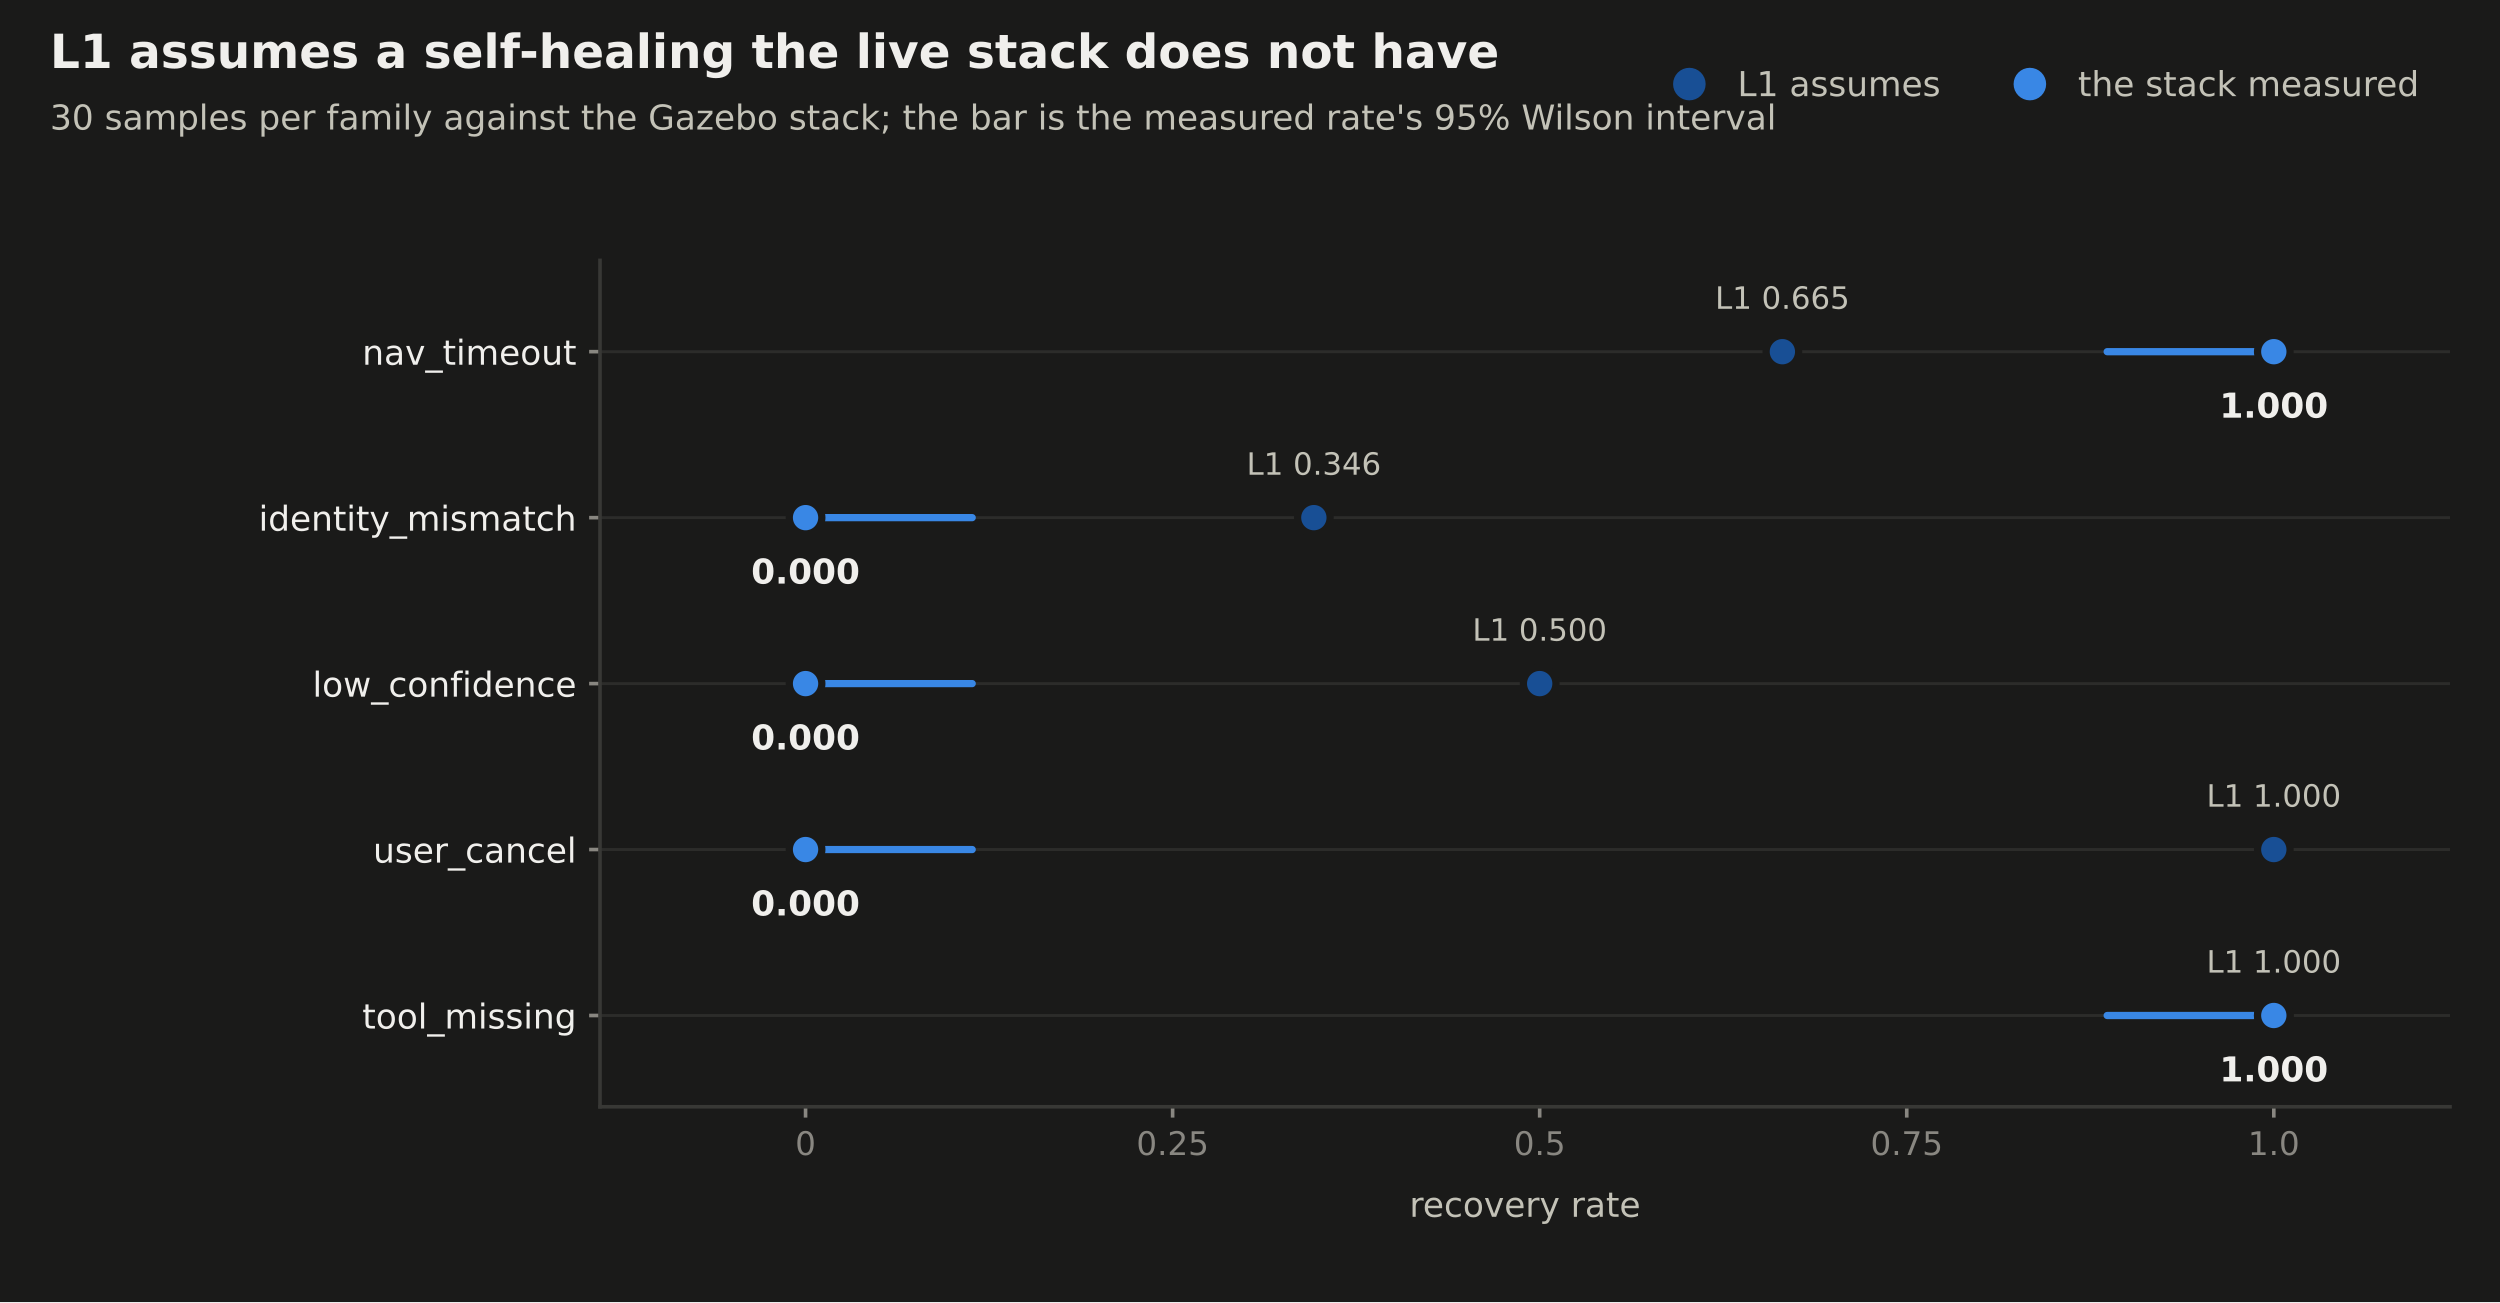
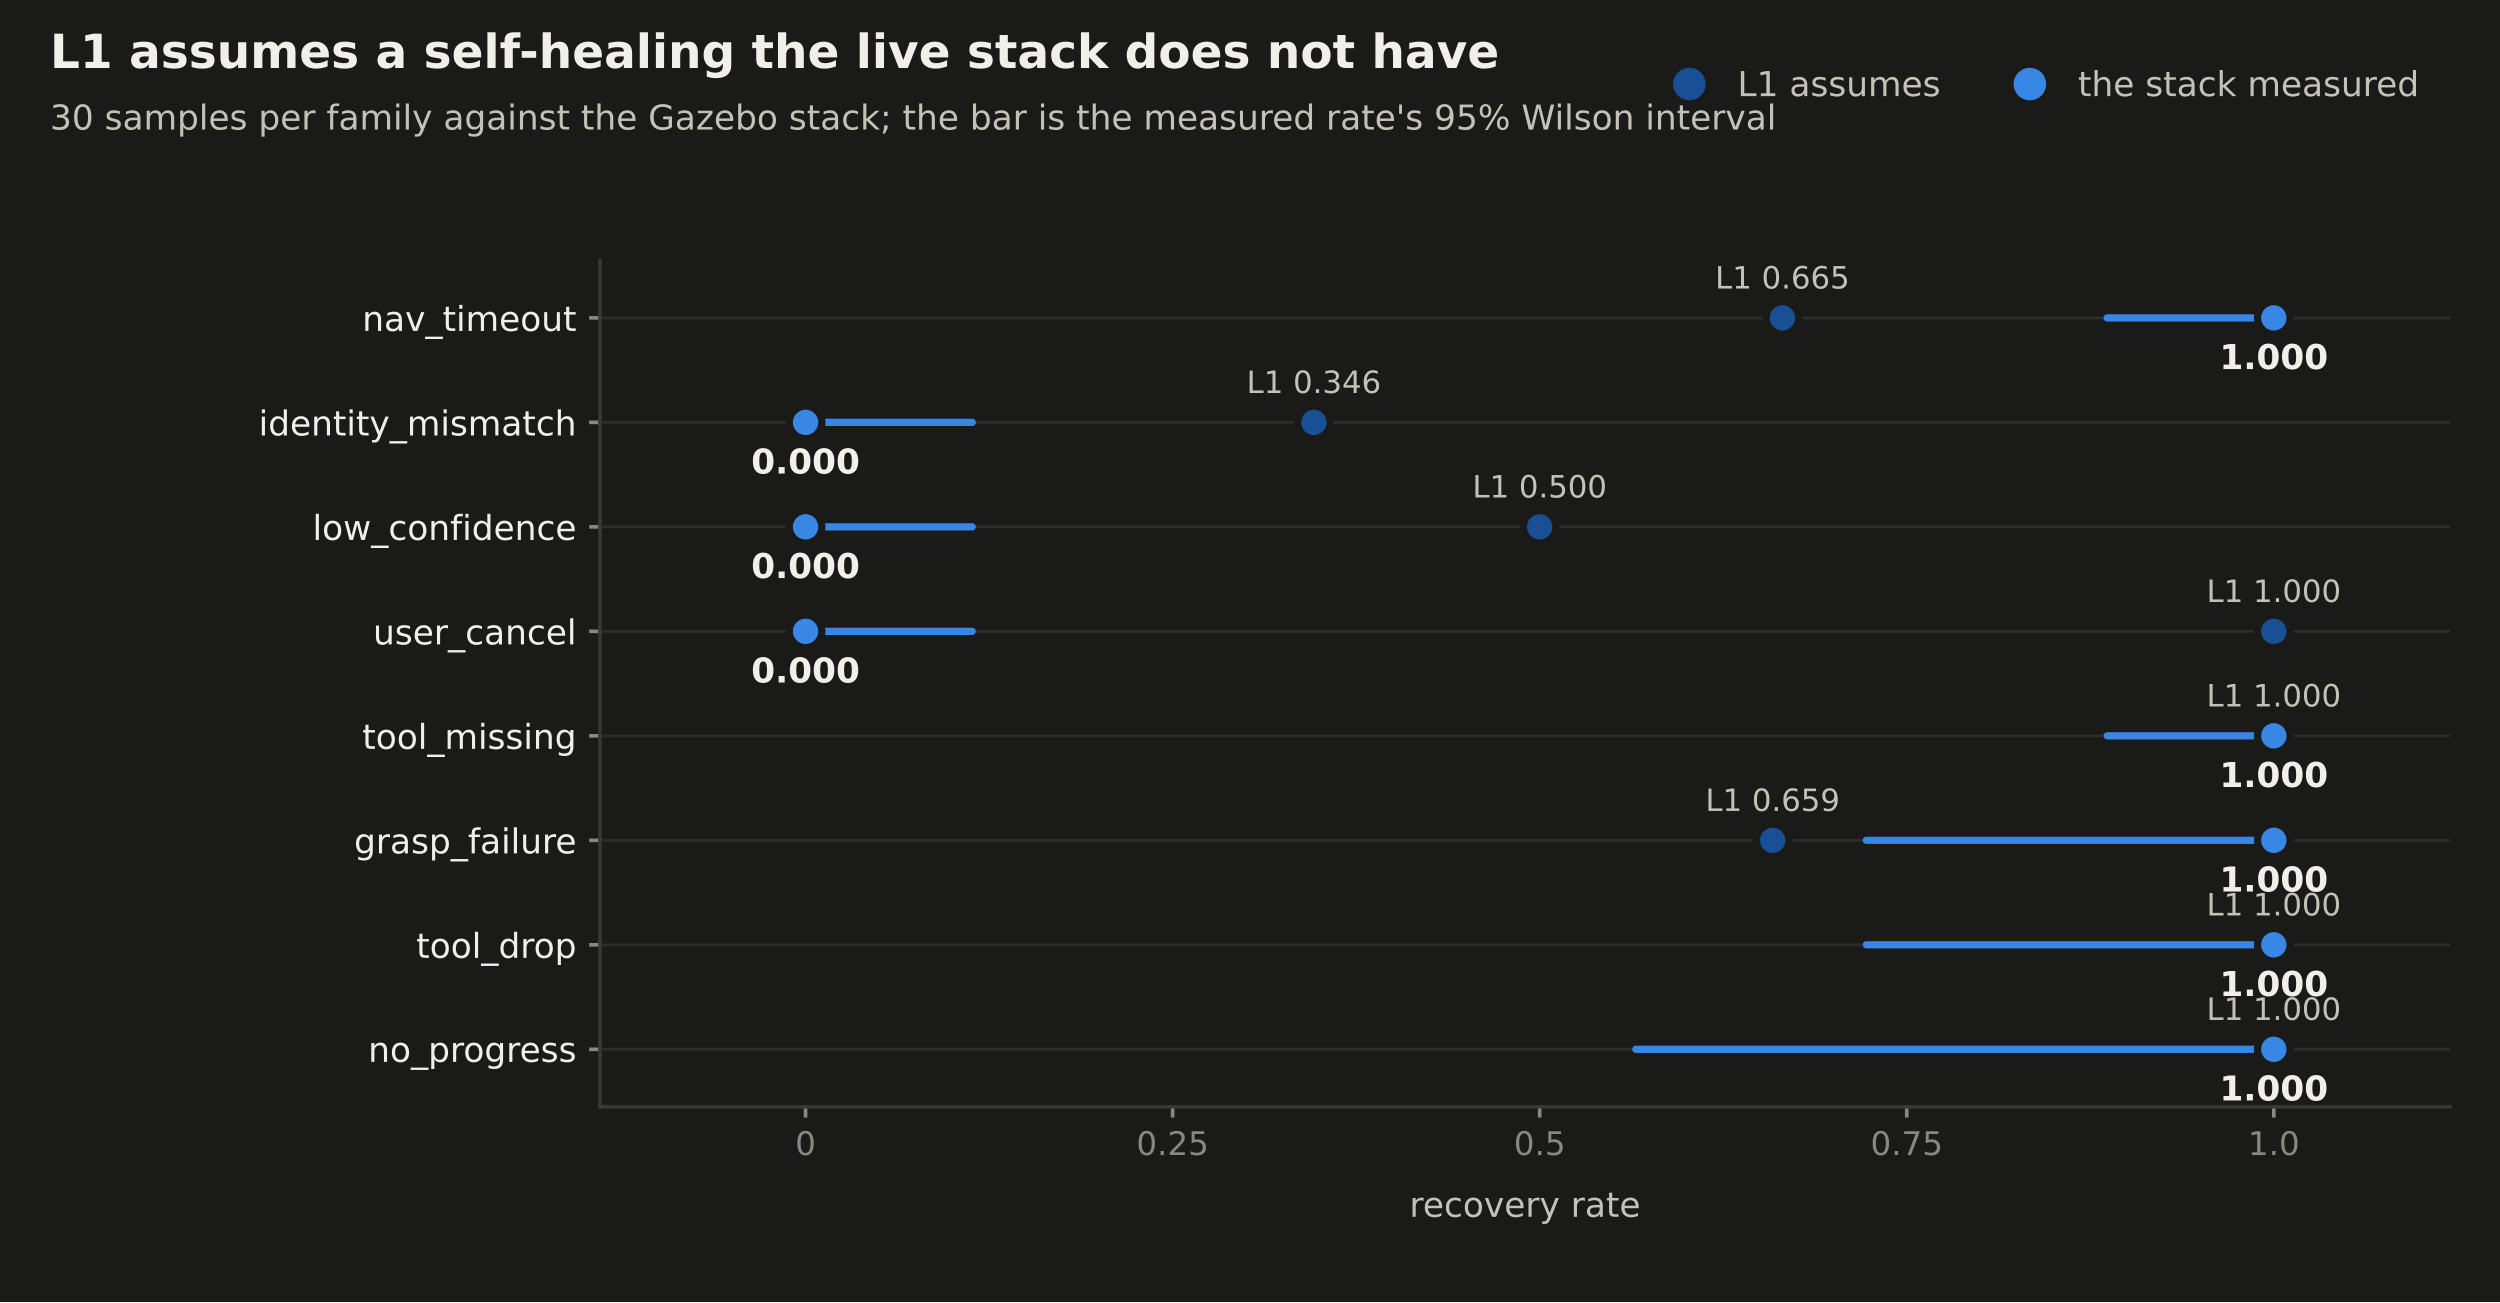
<svg xmlns="http://www.w3.org/2000/svg" xmlns:xlink="http://www.w3.org/1999/xlink" width="691.2pt" height="360pt" viewBox="0 0 691.2 360" version="1.1">
  <defs>
    <style type="text/css">*{stroke-linejoin: round; stroke-linecap: butt}</style>
  </defs>
  <g id="figure_1">
    <g id="patch_1">
      <path d="M 0 360  L 691.2 360  L 691.2 0  L 0 0  z " style="fill: #1a1a19" />
    </g>
    <g id="axes_1">
      <g id="patch_2">
        <path d="M 165.888 306  L 677.376 306  L 677.376 72  L 165.888 72  z " style="fill: #1a1a19" />
      </g>
      <g id="matplotlib.axis_1">
        <g id="xtick_1">
          <g id="line2d_1">
            <defs>
              <path id="m58dc84d5ad" d="M 0 0  L 0 3  " style="stroke: #898781" />
            </defs>
            <g>
              <use xlink:href="#m58dc84d5ad" x="222.72" y="306" style="fill: #898781; stroke: #898781" />
            </g>
          </g>
          <g id="text_1">
            <text style="fill: #898781; font: 9px 'DejaVu Sans'; text-anchor: middle" x="222.72" y="319.339" transform="rotate(-0, 222.72, 319.3386)">0</text>
          </g>
        </g>
        <g id="xtick_2">
          <g id="line2d_2">
            <g>
              <use xlink:href="#m58dc84d5ad" x="324.206" y="306" style="fill: #898781; stroke: #898781" />
            </g>
          </g>
          <g id="text_2">
            <text style="fill: #898781; font: 9px 'DejaVu Sans'; text-anchor: middle" x="324.206" y="319.339" transform="rotate(-0, 324.2057, 319.3386)">0.25</text>
          </g>
        </g>
        <g id="xtick_3">
          <g id="line2d_3">
            <g>
              <use xlink:href="#m58dc84d5ad" x="425.691" y="306" style="fill: #898781; stroke: #898781" />
            </g>
          </g>
          <g id="text_3">
            <text style="fill: #898781; font: 9px 'DejaVu Sans'; text-anchor: middle" x="425.691" y="319.339" transform="rotate(-0, 425.6914, 319.3386)">0.5</text>
          </g>
        </g>
        <g id="xtick_4">
          <g id="line2d_4">
            <g>
              <use xlink:href="#m58dc84d5ad" x="527.177" y="306" style="fill: #898781; stroke: #898781" />
            </g>
          </g>
          <g id="text_4">
            <text style="fill: #898781; font: 9px 'DejaVu Sans'; text-anchor: middle" x="527.177" y="319.339" transform="rotate(-0, 527.1771, 319.3386)">0.75</text>
          </g>
        </g>
        <g id="xtick_5">
          <g id="line2d_5">
            <g>
              <use xlink:href="#m58dc84d5ad" x="628.663" y="306" style="fill: #898781; stroke: #898781" />
            </g>
          </g>
          <g id="text_5">
            <text style="fill: #898781; font: 9px 'DejaVu Sans'; text-anchor: middle" x="628.663" y="319.339" transform="rotate(-0, 628.6629, 319.3386)">1.0</text>
          </g>
        </g>
        <g id="text_6">
          <text style="fill: #c3c2b7; font: 9.5px 'DejaVu Sans'; text-anchor: middle" x="421.632" y="336.429" transform="rotate(-0, 421.632, 336.4288)">recovery rate</text>
        </g>
      </g>
      <g id="matplotlib.axis_2">
        <g id="ytick_1">
          <g id="line2d_6">
-             <path d="M 165.888 280.765  L 677.376 280.765  " clip-path="url(#p1492803157)" style="fill: none; stroke: #2c2c2a; stroke-width: 0.8; stroke-linecap: square" />
+             <path d="M 165.888 290.111  L 677.376 290.111  " clip-path="url(#p1492803157)" style="fill: none; stroke: #2c2c2a; stroke-width: 0.8; stroke-linecap: square" />
          </g>
          <g id="line2d_7">
            <defs>
              <path id="mdd7d7d7f89" d="M 0 0  L -3 0  " style="stroke: #898781" />
            </defs>
            <g>
-               <use xlink:href="#mdd7d7d7f89" x="165.888" y="280.765" style="fill: #898781; stroke: #898781" />
+               <use xlink:href="#mdd7d7d7f89" x="165.888" y="290.111" style="fill: #898781; stroke: #898781" />
            </g>
          </g>
          <g id="text_7">
-             <text style="fill: #f0efec; font: 9.5px 'DejaVu Sans'; text-anchor: end" x="159.388" y="284.374" transform="rotate(-0, 159.388, 284.374)">tool_missing</text>
+             <text style="fill: #f0efec; font: 9.5px 'DejaVu Sans'; text-anchor: end" x="159.388" y="293.588" transform="rotate(-0, 159.388, 293.5883)">no_progress</text>
          </g>
        </g>
        <g id="ytick_2">
          <g id="line2d_8">
-             <path d="M 165.888 234.882  L 677.376 234.882  " clip-path="url(#p1492803157)" style="fill: none; stroke: #2c2c2a; stroke-width: 0.8; stroke-linecap: square" />
+             <path d="M 165.888 261.222  L 677.376 261.222  " clip-path="url(#p1492803157)" style="fill: none; stroke: #2c2c2a; stroke-width: 0.8; stroke-linecap: square" />
          </g>
          <g id="line2d_9">
            <g>
-               <use xlink:href="#mdd7d7d7f89" x="165.888" y="234.882" style="fill: #898781; stroke: #898781" />
+               <use xlink:href="#mdd7d7d7f89" x="165.888" y="261.222" style="fill: #898781; stroke: #898781" />
            </g>
          </g>
          <g id="text_8">
-             <text style="fill: #f0efec; font: 9.5px 'DejaVu Sans'; text-anchor: end" x="159.388" y="238.492" transform="rotate(-0, 159.388, 238.4916)">user_cancel</text>
+             <text style="fill: #f0efec; font: 9.5px 'DejaVu Sans'; text-anchor: end" x="159.388" y="264.831" transform="rotate(-0, 159.388, 264.8315)">tool_drop</text>
          </g>
        </g>
        <g id="ytick_3">
          <g id="line2d_10">
-             <path d="M 165.888 189  L 677.376 189  " clip-path="url(#p1492803157)" style="fill: none; stroke: #2c2c2a; stroke-width: 0.8; stroke-linecap: square" />
+             <path d="M 165.888 232.333  L 677.376 232.333  " clip-path="url(#p1492803157)" style="fill: none; stroke: #2c2c2a; stroke-width: 0.8; stroke-linecap: square" />
          </g>
          <g id="line2d_11">
            <g>
-               <use xlink:href="#mdd7d7d7f89" x="165.888" y="189" style="fill: #898781; stroke: #898781" />
+               <use xlink:href="#mdd7d7d7f89" x="165.888" y="232.333" style="fill: #898781; stroke: #898781" />
            </g>
          </g>
          <g id="text_9">
-             <text style="fill: #f0efec; font: 9.5px 'DejaVu Sans'; text-anchor: end" x="159.388" y="192.609" transform="rotate(-0, 159.388, 192.6093)">low_confidence</text>
+             <text style="fill: #f0efec; font: 9.5px 'DejaVu Sans'; text-anchor: end" x="159.388" y="235.943" transform="rotate(-0, 159.388, 235.9426)">grasp_failure</text>
          </g>
        </g>
        <g id="ytick_4">
          <g id="line2d_12">
-             <path d="M 165.888 143.118  L 677.376 143.118  " clip-path="url(#p1492803157)" style="fill: none; stroke: #2c2c2a; stroke-width: 0.8; stroke-linecap: square" />
+             <path d="M 165.888 203.444  L 677.376 203.444  " clip-path="url(#p1492803157)" style="fill: none; stroke: #2c2c2a; stroke-width: 0.8; stroke-linecap: square" />
          </g>
          <g id="line2d_13">
            <g>
-               <use xlink:href="#mdd7d7d7f89" x="165.888" y="143.118" style="fill: #898781; stroke: #898781" />
+               <use xlink:href="#mdd7d7d7f89" x="165.888" y="203.444" style="fill: #898781; stroke: #898781" />
            </g>
          </g>
          <g id="text_10">
-             <text style="fill: #f0efec; font: 9.5px 'DejaVu Sans'; text-anchor: end" x="159.388" y="146.727" transform="rotate(-0, 159.388, 146.7269)">identity_mismatch</text>
+             <text style="fill: #f0efec; font: 9.5px 'DejaVu Sans'; text-anchor: end" x="159.388" y="207.054" transform="rotate(-0, 159.388, 207.0537)">tool_missing</text>
          </g>
        </g>
        <g id="ytick_5">
          <g id="line2d_14">
-             <path d="M 165.888 97.235  L 677.376 97.235  " clip-path="url(#p1492803157)" style="fill: none; stroke: #2c2c2a; stroke-width: 0.8; stroke-linecap: square" />
+             <path d="M 165.888 174.556  L 677.376 174.556  " clip-path="url(#p1492803157)" style="fill: none; stroke: #2c2c2a; stroke-width: 0.8; stroke-linecap: square" />
          </g>
          <g id="line2d_15">
            <g>
-               <use xlink:href="#mdd7d7d7f89" x="165.888" y="97.235" style="fill: #898781; stroke: #898781" />
+               <use xlink:href="#mdd7d7d7f89" x="165.888" y="174.556" style="fill: #898781; stroke: #898781" />
            </g>
          </g>
          <g id="text_11">
-             <text style="fill: #f0efec; font: 9.5px 'DejaVu Sans'; text-anchor: end" x="159.388" y="100.845" transform="rotate(-0, 159.388, 100.8446)">nav_timeout</text>
-           </g>
-         </g>
-       </g>
-       <g id="line2d_16">
-         <path d="M 582.588 280.765  L 628.663 280.765  " clip-path="url(#p1492803157)" style="fill: none; stroke: #3987e5; stroke-width: 2; stroke-linecap: round" />
-       </g>
-       <g id="line2d_17">
-         <path d="M 222.72 234.882  L 268.795 234.882  " clip-path="url(#p1492803157)" style="fill: none; stroke: #3987e5; stroke-width: 2; stroke-linecap: round" />
-       </g>
-       <g id="line2d_18">
-         <path d="M 222.72 189  L 268.795 189  " clip-path="url(#p1492803157)" style="fill: none; stroke: #3987e5; stroke-width: 2; stroke-linecap: round" />
-       </g>
-       <g id="line2d_19">
-         <path d="M 222.72 143.118  L 268.795 143.118  " clip-path="url(#p1492803157)" style="fill: none; stroke: #3987e5; stroke-width: 2; stroke-linecap: round" />
-       </g>
-       <g id="line2d_20">
-         <path d="M 582.588 97.235  L 628.663 97.235  " clip-path="url(#p1492803157)" style="fill: none; stroke: #3987e5; stroke-width: 2; stroke-linecap: round" />
+             <text style="fill: #f0efec; font: 9.5px 'DejaVu Sans'; text-anchor: end" x="159.388" y="178.165" transform="rotate(-0, 159.388, 178.1648)">user_cancel</text>
+           </g>
+         </g>
+         <g id="ytick_6">
+           <g id="line2d_16">
+             <path d="M 165.888 145.667  L 677.376 145.667  " clip-path="url(#p1492803157)" style="fill: none; stroke: #2c2c2a; stroke-width: 0.8; stroke-linecap: square" />
+           </g>
+           <g id="line2d_17">
+             <g>
+               <use xlink:href="#mdd7d7d7f89" x="165.888" y="145.667" style="fill: #898781; stroke: #898781" />
+             </g>
+           </g>
+           <g id="text_12">
+             <text style="fill: #f0efec; font: 9.5px 'DejaVu Sans'; text-anchor: end" x="159.388" y="149.276" transform="rotate(-0, 159.388, 149.2759)">low_confidence</text>
+           </g>
+         </g>
+         <g id="ytick_7">
+           <g id="line2d_18">
+             <path d="M 165.888 116.778  L 677.376 116.778  " clip-path="url(#p1492803157)" style="fill: none; stroke: #2c2c2a; stroke-width: 0.8; stroke-linecap: square" />
+           </g>
+           <g id="line2d_19">
+             <g>
+               <use xlink:href="#mdd7d7d7f89" x="165.888" y="116.778" style="fill: #898781; stroke: #898781" />
+             </g>
+           </g>
+           <g id="text_13">
+             <text style="fill: #f0efec; font: 9.5px 'DejaVu Sans'; text-anchor: end" x="159.388" y="120.387" transform="rotate(-0, 159.388, 120.387)">identity_mismatch</text>
+           </g>
+         </g>
+         <g id="ytick_8">
+           <g id="line2d_20">
+             <path d="M 165.888 87.889  L 677.376 87.889  " clip-path="url(#p1492803157)" style="fill: none; stroke: #2c2c2a; stroke-width: 0.8; stroke-linecap: square" />
+           </g>
+           <g id="line2d_21">
+             <g>
+               <use xlink:href="#mdd7d7d7f89" x="165.888" y="87.889" style="fill: #898781; stroke: #898781" />
+             </g>
+           </g>
+           <g id="text_14">
+             <text style="fill: #f0efec; font: 9.5px 'DejaVu Sans'; text-anchor: end" x="159.388" y="91.498" transform="rotate(-0, 159.388, 91.49815)">nav_timeout</text>
+           </g>
+         </g>
+       </g>
+       <g id="line2d_22">
+         <path d="M 452.281 290.111  L 628.663 290.111  " clip-path="url(#p1492803157)" style="fill: none; stroke: #3987e5; stroke-width: 2; stroke-linecap: round" />
+       </g>
+       <g id="line2d_23">
+         <path d="M 516.014 261.222  L 628.663 261.222  " clip-path="url(#p1492803157)" style="fill: none; stroke: #3987e5; stroke-width: 2; stroke-linecap: round" />
+       </g>
+       <g id="line2d_24">
+         <path d="M 516.014 232.333  L 628.663 232.333  " clip-path="url(#p1492803157)" style="fill: none; stroke: #3987e5; stroke-width: 2; stroke-linecap: round" />
+       </g>
+       <g id="line2d_25">
+         <path d="M 582.588 203.444  L 628.663 203.444  " clip-path="url(#p1492803157)" style="fill: none; stroke: #3987e5; stroke-width: 2; stroke-linecap: round" />
+       </g>
+       <g id="line2d_26">
+         <path d="M 222.72 174.556  L 268.795 174.556  " clip-path="url(#p1492803157)" style="fill: none; stroke: #3987e5; stroke-width: 2; stroke-linecap: round" />
+       </g>
+       <g id="line2d_27">
+         <path d="M 222.72 145.667  L 268.795 145.667  " clip-path="url(#p1492803157)" style="fill: none; stroke: #3987e5; stroke-width: 2; stroke-linecap: round" />
+       </g>
+       <g id="line2d_28">
+         <path d="M 222.72 116.778  L 268.795 116.778  " clip-path="url(#p1492803157)" style="fill: none; stroke: #3987e5; stroke-width: 2; stroke-linecap: round" />
+       </g>
+       <g id="line2d_29">
+         <path d="M 582.588 87.889  L 628.663 87.889  " clip-path="url(#p1492803157)" style="fill: none; stroke: #3987e5; stroke-width: 2; stroke-linecap: round" />
      </g>
      <g id="patch_3">
        <path d="M 165.888 306  L 165.888 72  " style="fill: none; stroke: #383835; stroke-linejoin: miter; stroke-linecap: square" />
      </g>
      <g id="patch_4">
        <path d="M 165.888 306  L 677.376 306  " style="fill: none; stroke: #383835; stroke-linejoin: miter; stroke-linecap: square" />
      </g>
-       <g id="line2d_21">
+       <g id="line2d_30">
        <defs>
          <path id="m9e3b6946f6" d="M 0 4.5  C 1.193 4.5 2.338 4.026 3.182 3.182  C 4.026 2.338 4.5 1.193 4.5 0  C 4.5 -1.193 4.026 -2.338 3.182 -3.182  C 2.338 -4.026 1.193 -4.5 0 -4.5  C -1.193 -4.5 -2.338 -4.026 -3.182 -3.182  C -4.026 -2.338 -4.5 -1.193 -4.5 0  C -4.5 1.193 -4.026 2.338 -3.182 3.182  C -2.338 4.026 -1.193 4.5 0 4.5  z " style="stroke: #1a1a19; stroke-width: 2" />
        </defs>
        <g clip-path="url(#p1492803157)">
-           <use xlink:href="#m9e3b6946f6" x="628.663" y="280.765" style="fill: #184f95; stroke: #1a1a19; stroke-width: 2" />
-         </g>
-       </g>
-       <g id="text_12">
-         <text style="fill: #c3c2b7; font: 8.5px 'DejaVu Sans'; text-anchor: middle" x="628.663" y="268.903" transform="rotate(-0, 628.6629, 268.9029)">L1 1.000</text>
-       </g>
-       <g id="text_13">
-         <text style="fill: #f0efec; font: 700 9.5px 'DejaVu Sans'; text-anchor: middle" x="628.663" y="298.995" transform="rotate(-0, 628.6629, 298.995)">1.000</text>
-       </g>
-       <g id="line2d_22">
-         <g clip-path="url(#p1492803157)">
-           <use xlink:href="#m9e3b6946f6" x="628.663" y="234.882" style="fill: #184f95; stroke: #1a1a19; stroke-width: 2" />
-         </g>
-       </g>
-       <g id="text_14">
-         <text style="fill: #c3c2b7; font: 8.5px 'DejaVu Sans'; text-anchor: middle" x="628.663" y="223.021" transform="rotate(-0, 628.6629, 223.0205)">L1 1.000</text>
+           <use xlink:href="#m9e3b6946f6" x="628.663" y="290.111" style="fill: #184f95; stroke: #1a1a19; stroke-width: 2" />
+         </g>
      </g>
      <g id="text_15">
-         <text style="fill: #f0efec; font: 700 9.5px 'DejaVu Sans'; text-anchor: middle" x="222.72" y="253.113" transform="rotate(-0, 222.72, 253.1126)">0.000</text>
-       </g>
-       <g id="line2d_23">
-         <g clip-path="url(#p1492803157)">
-           <use xlink:href="#m9e3b6946f6" x="425.691" y="189" style="fill: #184f95; stroke: #1a1a19; stroke-width: 2" />
-         </g>
+         <text style="fill: #c3c2b7; font: 8.5px 'DejaVu Sans'; text-anchor: middle" x="628.663" y="281.988" transform="rotate(-0, 628.6629, 281.9878)">L1 1.000</text>
      </g>
      <g id="text_16">
-         <text style="fill: #c3c2b7; font: 8.5px 'DejaVu Sans'; text-anchor: middle" x="425.691" y="177.138" transform="rotate(-0, 425.6914, 177.1381)">L1 0.500</text>
+         <text style="fill: #f0efec; font: 700 9.5px 'DejaVu Sans'; text-anchor: middle" x="628.663" y="304.263" transform="rotate(-0, 628.6629, 304.263)">1.000</text>
+       </g>
+       <g id="line2d_31">
+         <g clip-path="url(#p1492803157)">
+           <use xlink:href="#m9e3b6946f6" x="628.663" y="261.222" style="fill: #184f95; stroke: #1a1a19; stroke-width: 2" />
+         </g>
      </g>
      <g id="text_17">
-         <text style="fill: #f0efec; font: 700 9.5px 'DejaVu Sans'; text-anchor: middle" x="222.72" y="207.23" transform="rotate(-0, 222.72, 207.2303)">0.000</text>
-       </g>
-       <g id="line2d_24">
-         <g clip-path="url(#p1492803157)">
-           <use xlink:href="#m9e3b6946f6" x="363.257" y="143.118" style="fill: #184f95; stroke: #1a1a19; stroke-width: 2" />
-         </g>
+         <text style="fill: #c3c2b7; font: 8.5px 'DejaVu Sans'; text-anchor: middle" x="628.663" y="253.099" transform="rotate(-0, 628.6629, 253.0989)">L1 1.000</text>
      </g>
      <g id="text_18">
-         <text style="fill: #c3c2b7; font: 8.5px 'DejaVu Sans'; text-anchor: middle" x="363.257" y="131.256" transform="rotate(-0, 363.2574, 131.2558)">L1 0.346</text>
+         <text style="fill: #f0efec; font: 700 9.5px 'DejaVu Sans'; text-anchor: middle" x="628.663" y="275.374" transform="rotate(-0, 628.6629, 275.3741)">1.000</text>
+       </g>
+       <g id="line2d_32">
+         <g clip-path="url(#p1492803157)">
+           <use xlink:href="#m9e3b6946f6" x="490.115" y="232.333" style="fill: #184f95; stroke: #1a1a19; stroke-width: 2" />
+         </g>
      </g>
      <g id="text_19">
-         <text style="fill: #f0efec; font: 700 9.5px 'DejaVu Sans'; text-anchor: middle" x="222.72" y="161.348" transform="rotate(-0, 222.72, 161.3479)">0.000</text>
-       </g>
-       <g id="line2d_25">
-         <g clip-path="url(#p1492803157)">
-           <use xlink:href="#m9e3b6946f6" x="492.794" y="97.235" style="fill: #184f95; stroke: #1a1a19; stroke-width: 2" />
-         </g>
+         <text style="fill: #c3c2b7; font: 8.5px 'DejaVu Sans'; text-anchor: middle" x="490.115" y="224.21" transform="rotate(-0, 490.1146, 224.21)">L1 0.659</text>
      </g>
      <g id="text_20">
-         <text style="fill: #c3c2b7; font: 8.5px 'DejaVu Sans'; text-anchor: middle" x="492.794" y="85.373" transform="rotate(-0, 492.7938, 85.37344)">L1 0.665</text>
+         <text style="fill: #f0efec; font: 700 9.5px 'DejaVu Sans'; text-anchor: middle" x="628.663" y="246.485" transform="rotate(-0, 628.6629, 246.4852)">1.000</text>
+       </g>
+       <g id="line2d_33">
+         <g clip-path="url(#p1492803157)">
+           <use xlink:href="#m9e3b6946f6" x="628.663" y="203.444" style="fill: #184f95; stroke: #1a1a19; stroke-width: 2" />
+         </g>
      </g>
      <g id="text_21">
-         <text style="fill: #f0efec; font: 700 9.5px 'DejaVu Sans'; text-anchor: middle" x="628.663" y="115.466" transform="rotate(-0, 628.6629, 115.4656)">1.000</text>
-       </g>
-       <g id="line2d_26">
+         <text style="fill: #c3c2b7; font: 8.5px 'DejaVu Sans'; text-anchor: middle" x="628.663" y="195.321" transform="rotate(-0, 628.6629, 195.3212)">L1 1.000</text>
+       </g>
+       <g id="text_22">
+         <text style="fill: #f0efec; font: 700 9.5px 'DejaVu Sans'; text-anchor: middle" x="628.663" y="217.596" transform="rotate(-0, 628.6629, 217.5963)">1.000</text>
+       </g>
+       <g id="line2d_34">
+         <g clip-path="url(#p1492803157)">
+           <use xlink:href="#m9e3b6946f6" x="628.663" y="174.556" style="fill: #184f95; stroke: #1a1a19; stroke-width: 2" />
+         </g>
+       </g>
+       <g id="text_23">
+         <text style="fill: #c3c2b7; font: 8.5px 'DejaVu Sans'; text-anchor: middle" x="628.663" y="166.432" transform="rotate(-0, 628.6629, 166.4323)">L1 1.000</text>
+       </g>
+       <g id="text_24">
+         <text style="fill: #f0efec; font: 700 9.5px 'DejaVu Sans'; text-anchor: middle" x="222.72" y="188.707" transform="rotate(-0, 222.72, 188.7074)">0.000</text>
+       </g>
+       <g id="line2d_35">
+         <g clip-path="url(#p1492803157)">
+           <use xlink:href="#m9e3b6946f6" x="425.691" y="145.667" style="fill: #184f95; stroke: #1a1a19; stroke-width: 2" />
+         </g>
+       </g>
+       <g id="text_25">
+         <text style="fill: #c3c2b7; font: 8.5px 'DejaVu Sans'; text-anchor: middle" x="425.691" y="137.543" transform="rotate(-0, 425.6914, 137.5434)">L1 0.500</text>
+       </g>
+       <g id="text_26">
+         <text style="fill: #f0efec; font: 700 9.5px 'DejaVu Sans'; text-anchor: middle" x="222.72" y="159.819" transform="rotate(-0, 222.72, 159.8185)">0.000</text>
+       </g>
+       <g id="line2d_36">
+         <g clip-path="url(#p1492803157)">
+           <use xlink:href="#m9e3b6946f6" x="363.257" y="116.778" style="fill: #184f95; stroke: #1a1a19; stroke-width: 2" />
+         </g>
+       </g>
+       <g id="text_27">
+         <text style="fill: #c3c2b7; font: 8.5px 'DejaVu Sans'; text-anchor: middle" x="363.257" y="108.654" transform="rotate(-0, 363.2574, 108.6545)">L1 0.346</text>
+       </g>
+       <g id="text_28">
+         <text style="fill: #f0efec; font: 700 9.5px 'DejaVu Sans'; text-anchor: middle" x="222.72" y="130.93" transform="rotate(-0, 222.72, 130.9296)">0.000</text>
+       </g>
+       <g id="line2d_37">
+         <g clip-path="url(#p1492803157)">
+           <use xlink:href="#m9e3b6946f6" x="492.794" y="87.889" style="fill: #184f95; stroke: #1a1a19; stroke-width: 2" />
+         </g>
+       </g>
+       <g id="text_29">
+         <text style="fill: #c3c2b7; font: 8.5px 'DejaVu Sans'; text-anchor: middle" x="492.794" y="79.766" transform="rotate(-0, 492.7938, 79.7656)">L1 0.665</text>
+       </g>
+       <g id="text_30">
+         <text style="fill: #f0efec; font: 700 9.5px 'DejaVu Sans'; text-anchor: middle" x="628.663" y="102.041" transform="rotate(-0, 628.6629, 102.0407)">1.000</text>
+       </g>
+       <g id="line2d_38">
        <defs>
          <path id="m4d05bdad6f" d="M 0 4.5  C 1.193 4.5 2.338 4.026 3.182 3.182  C 4.026 2.338 4.5 1.193 4.5 0  C 4.5 -1.193 4.026 -2.338 3.182 -3.182  C 2.338 -4.026 1.193 -4.5 0 -4.5  C -1.193 -4.5 -2.338 -4.026 -3.182 -3.182  C -4.026 -2.338 -4.5 -1.193 -4.5 0  C -4.5 1.193 -4.026 2.338 -3.182 3.182  C -2.338 4.026 -1.193 4.5 0 4.5  z " style="stroke: #1a1a19; stroke-width: 2" />
        </defs>
        <g clip-path="url(#p1492803157)">
-           <use xlink:href="#m4d05bdad6f" x="628.663" y="280.765" style="fill: #3987e5; stroke: #1a1a19; stroke-width: 2" />
-         </g>
-       </g>
-       <g id="line2d_27">
-         <g clip-path="url(#p1492803157)">
-           <use xlink:href="#m4d05bdad6f" x="222.72" y="234.882" style="fill: #3987e5; stroke: #1a1a19; stroke-width: 2" />
-         </g>
-       </g>
-       <g id="line2d_28">
-         <g clip-path="url(#p1492803157)">
-           <use xlink:href="#m4d05bdad6f" x="222.72" y="189" style="fill: #3987e5; stroke: #1a1a19; stroke-width: 2" />
-         </g>
-       </g>
-       <g id="line2d_29">
-         <g clip-path="url(#p1492803157)">
-           <use xlink:href="#m4d05bdad6f" x="222.72" y="143.118" style="fill: #3987e5; stroke: #1a1a19; stroke-width: 2" />
-         </g>
-       </g>
-       <g id="line2d_30">
-         <g clip-path="url(#p1492803157)">
-           <use xlink:href="#m4d05bdad6f" x="628.663" y="97.235" style="fill: #3987e5; stroke: #1a1a19; stroke-width: 2" />
-         </g>
-       </g>
-     </g>
-     <g id="text_22">
+           <use xlink:href="#m4d05bdad6f" x="628.663" y="290.111" style="fill: #3987e5; stroke: #1a1a19; stroke-width: 2" />
+         </g>
+       </g>
+       <g id="line2d_39">
+         <g clip-path="url(#p1492803157)">
+           <use xlink:href="#m4d05bdad6f" x="628.663" y="261.222" style="fill: #3987e5; stroke: #1a1a19; stroke-width: 2" />
+         </g>
+       </g>
+       <g id="line2d_40">
+         <g clip-path="url(#p1492803157)">
+           <use xlink:href="#m4d05bdad6f" x="628.663" y="232.333" style="fill: #3987e5; stroke: #1a1a19; stroke-width: 2" />
+         </g>
+       </g>
+       <g id="line2d_41">
+         <g clip-path="url(#p1492803157)">
+           <use xlink:href="#m4d05bdad6f" x="628.663" y="203.444" style="fill: #3987e5; stroke: #1a1a19; stroke-width: 2" />
+         </g>
+       </g>
+       <g id="line2d_42">
+         <g clip-path="url(#p1492803157)">
+           <use xlink:href="#m4d05bdad6f" x="222.72" y="174.556" style="fill: #3987e5; stroke: #1a1a19; stroke-width: 2" />
+         </g>
+       </g>
+       <g id="line2d_43">
+         <g clip-path="url(#p1492803157)">
+           <use xlink:href="#m4d05bdad6f" x="222.72" y="145.667" style="fill: #3987e5; stroke: #1a1a19; stroke-width: 2" />
+         </g>
+       </g>
+       <g id="line2d_44">
+         <g clip-path="url(#p1492803157)">
+           <use xlink:href="#m4d05bdad6f" x="222.72" y="116.778" style="fill: #3987e5; stroke: #1a1a19; stroke-width: 2" />
+         </g>
+       </g>
+       <g id="line2d_45">
+         <g clip-path="url(#p1492803157)">
+           <use xlink:href="#m4d05bdad6f" x="628.663" y="87.889" style="fill: #3987e5; stroke: #1a1a19; stroke-width: 2" />
+         </g>
+       </g>
+     </g>
+     <g id="text_31">
      <text style="fill: #f0efec; font: 700 13px 'DejaVu Sans'; text-anchor: start" x="13.824" y="18.795" transform="rotate(-0, 13.824, 18.79484)">L1 assumes a self-healing the live stack does not have</text>
    </g>
-     <g id="text_23">
+     <g id="text_32">
      <text style="fill: #c3c2b7; font: 9.5px 'DejaVu Sans'; text-anchor: start" x="13.824" y="35.824" transform="rotate(-0, 13.824, 35.8243)">30 samples per family against the Gazebo stack; the bar is the measured rate's 95% Wilson interval</text>
    </g>
    <g id="legend_1">
-       <g id="line2d_31">
+       <g id="line2d_46">
        <defs>
          <path id="m84862eef2f" d="M 0 4  C 1.061 4 2.078 3.579 2.828 2.828  C 3.579 2.078 4 1.061 4 0  C 4 -1.061 3.579 -2.078 2.828 -2.828  C 2.078 -3.579 1.061 -4 0 -4  C -1.061 -4 -2.078 -3.579 -2.828 -2.828  C -3.579 -2.078 -4 -1.061 -4 0  C -4 1.061 -3.579 2.078 -2.828 2.828  C -2.078 3.579 -1.061 4 0 4  z " style="stroke: #184f95" />
        </defs>
        <g>
          <use xlink:href="#m84862eef2f" x="467.074" y="23.244" style="fill: #184f95; stroke: #184f95" />
        </g>
      </g>
-       <g id="text_24">
+       <g id="text_33">
        <text style="fill: #c3c2b7; font: 9.5px 'DejaVu Sans'; text-anchor: start" x="480.374" y="26.569" transform="rotate(-0, 480.3742, 26.56852)">L1 assumes</text>
      </g>
-       <g id="line2d_32">
+       <g id="line2d_47">
        <defs>
          <path id="mbff9ee7b40" d="M 0 4  C 1.061 4 2.078 3.579 2.828 2.828  C 3.579 2.078 4 1.061 4 0  C 4 -1.061 3.579 -2.078 2.828 -2.828  C 2.078 -3.579 1.061 -4 0 -4  C -1.061 -4 -2.078 -3.579 -2.828 -2.828  C -3.579 -2.078 -4 -1.061 -4 0  C -4 1.061 -3.579 2.078 -2.828 2.828  C -2.078 3.579 -1.061 4 0 4  z " style="stroke: #3987e5" />
        </defs>
        <g>
          <use xlink:href="#mbff9ee7b40" x="561.219" y="23.244" style="fill: #3987e5; stroke: #3987e5" />
        </g>
      </g>
-       <g id="text_25">
+       <g id="text_34">
        <text style="fill: #c3c2b7; font: 9.5px 'DejaVu Sans'; text-anchor: start" x="574.519" y="26.569" transform="rotate(-0, 574.5192, 26.56852)">the stack measured</text>
      </g>
    </g>
  </g>
  <defs>
    <clipPath id="p1492803157">
      <rect x="165.888" y="72" width="511.488" height="234" />
    </clipPath>
  </defs>
</svg>
